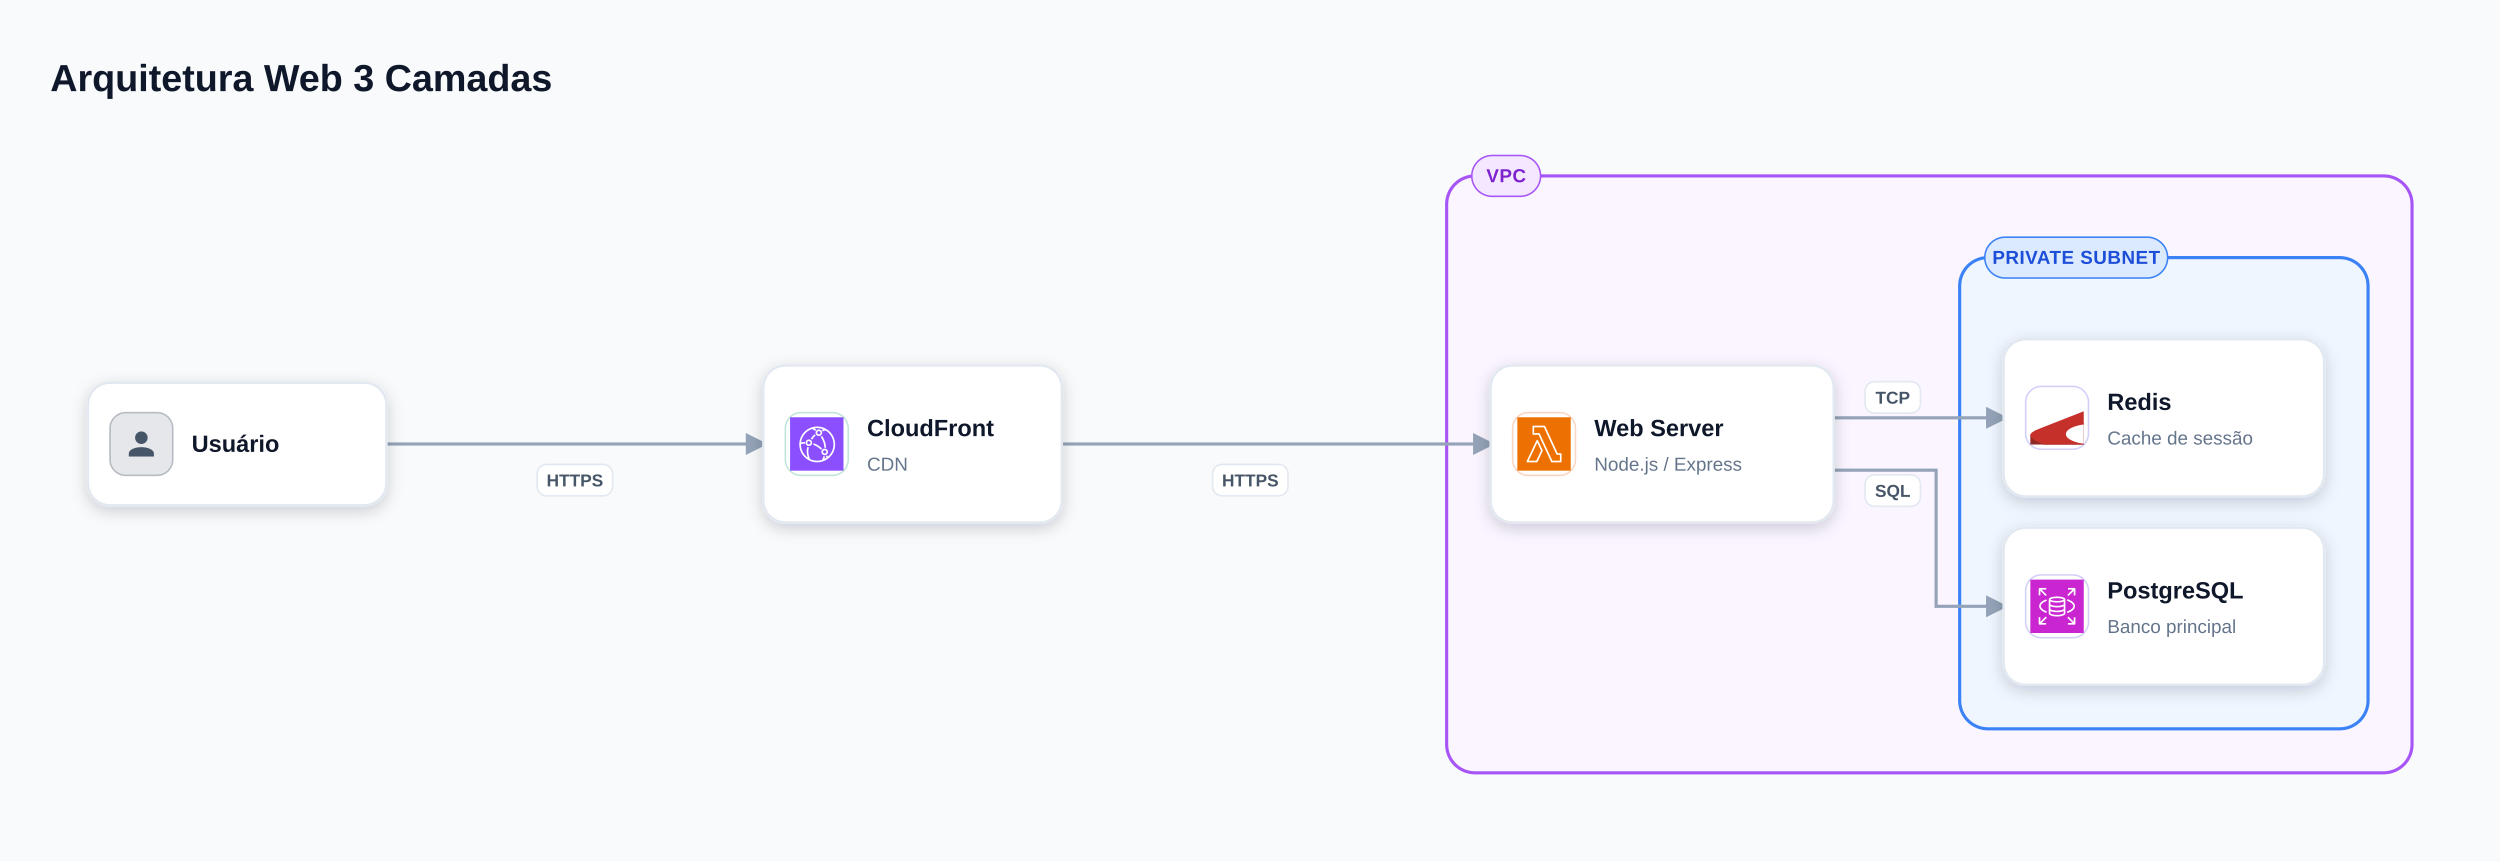
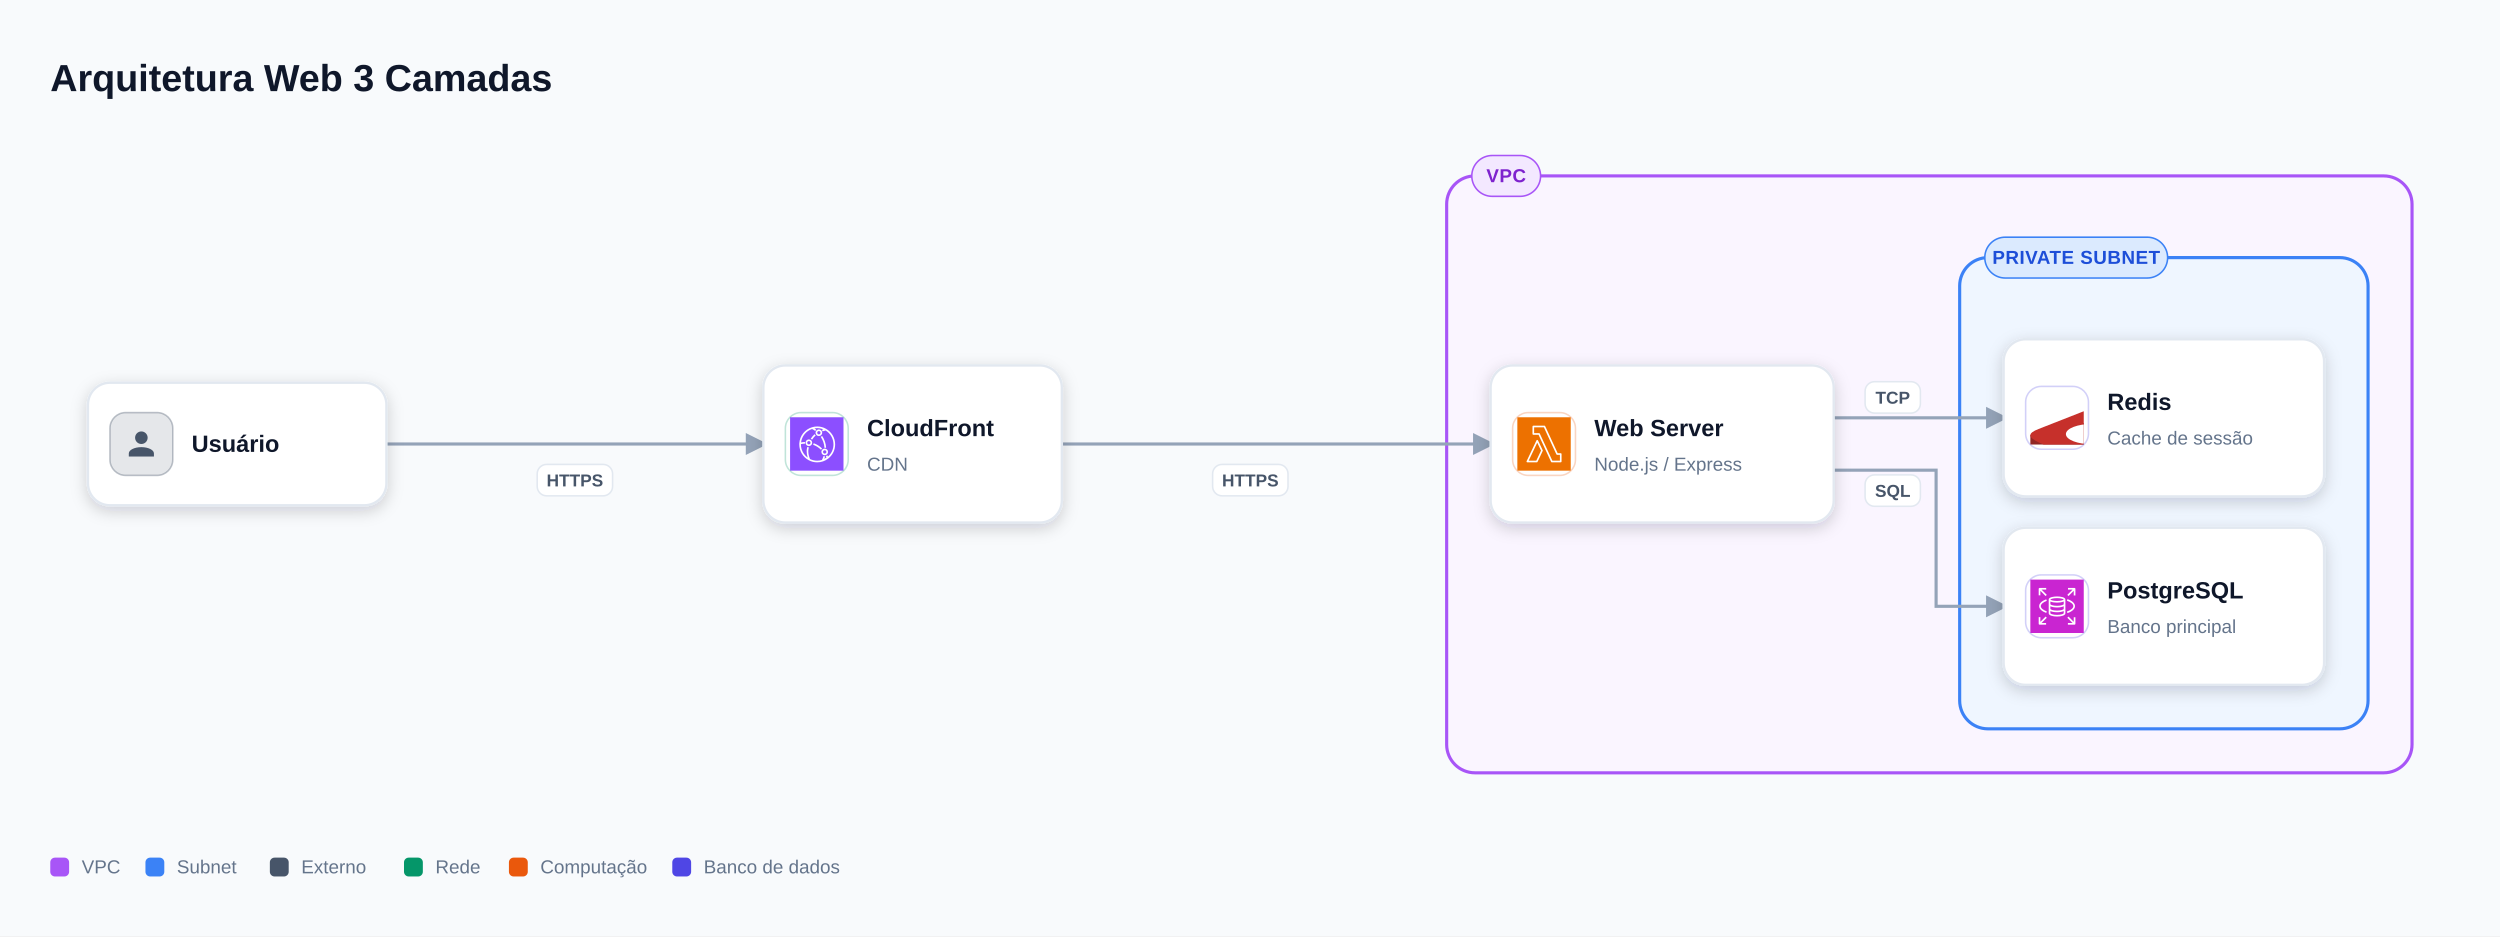
- <svg xmlns="http://www.w3.org/2000/svg" width="1591.6" height="548" viewBox="0 0 1591.6 548">
+ <svg xmlns="http://www.w3.org/2000/svg" width="1591.6" height="596" viewBox="0 0 1591.6 596">
  <defs>
    <filter id="card-shadow" x="-40%" y="-40%" width="180%" height="180%">
      <feDropShadow dx="0" dy="3" stdDeviation="5" flood-color="rgba(15, 23, 42, 0.18)" />
    </filter>
    <marker id="arrow-clean-light" viewBox="0 0 10 10" refX="8" refY="5" markerWidth="7" markerHeight="7" orient="auto-start-reverse">
      <path d="M0,0 L10,5 L0,10 z" fill="#94a3b8" />
    </marker>
  </defs>
-   <rect x="0" y="0" width="1591.6" height="548" fill="#f8fafc" />
+   <rect x="0" y="0" width="1591.6" height="596" fill="#f8fafc" />
  <text x="32" y="58" font-family="&quot;Segoe UI&quot;, &quot;Helvetica Neue&quot;, Arial, sans-serif" font-size="24" font-weight="700" fill="#0f172a">Arquitetura Web 3 Camadas</text>
  <g transform="translate(32, 88)">
    <g>
      <rect x="889" y="24" width="614.6" height="380" rx="18" fill="#faf5ff" stroke="#a855f7" stroke-width="2" />
      <rect x="905" y="11" width="43.8" height="26" rx="13" fill="#f3e8ff" stroke="#a855f7" stroke-width="1" />
      <text x="926.9" y="28" font-family="&quot;Segoe UI&quot;, &quot;Helvetica Neue&quot;, Arial, sans-serif" font-size="12" font-weight="700" letter-spacing="0.3" text-anchor="middle" fill="#7e22ce">VPC</text>
    </g>
    <g>
      <rect x="1215.6" y="76" width="260" height="300" rx="18" fill="#eff6ff" stroke="#3b82f6" stroke-width="2" />
      <rect x="1231.6" y="63" width="116.4" height="26" rx="13" fill="#dbeafe" stroke="#3b82f6" stroke-width="1" />
      <text x="1289.8" y="80" font-family="&quot;Segoe UI&quot;, &quot;Helvetica Neue&quot;, Arial, sans-serif" font-size="12" font-weight="700" letter-spacing="0.3" text-anchor="middle" fill="#1d4ed8">PRIVATE SUBNET</text>
    </g>
    <path d="M214,194.667 L454,194.667" fill="none" stroke="#94a3b8" stroke-width="2" marker-end="url(#arrow-clean-light)" />
    <g>
      <rect x="310" y="207.667" width="48" height="20" rx="6" fill="#ffffff" stroke="#e2e8f0" stroke-width="1" />
      <text x="334" y="221.667" font-family="&quot;Segoe UI&quot;, &quot;Helvetica Neue&quot;, Arial, sans-serif" font-size="11" font-weight="600" text-anchor="middle" fill="#475569">HTTPS</text>
    </g>
    <path d="M644,194.667 L917,194.667" fill="none" stroke="#94a3b8" stroke-width="2" marker-end="url(#arrow-clean-light)" />
    <g>
      <rect x="740" y="207.667" width="48" height="20" rx="6" fill="#ffffff" stroke="#e2e8f0" stroke-width="1" />
      <text x="764" y="221.667" font-family="&quot;Segoe UI&quot;, &quot;Helvetica Neue&quot;, Arial, sans-serif" font-size="11" font-weight="600" text-anchor="middle" fill="#475569">HTTPS</text>
    </g>
    <path d="M1135.4,178 L1243.6,178" fill="none" stroke="#94a3b8" stroke-width="2" marker-end="url(#arrow-clean-light)" />
    <g>
      <rect x="1155.4" y="155" width="35.2" height="20" rx="6" fill="#ffffff" stroke="#e2e8f0" stroke-width="1" />
      <text x="1173" y="169" font-family="&quot;Segoe UI&quot;, &quot;Helvetica Neue&quot;, Arial, sans-serif" font-size="11" font-weight="600" text-anchor="middle" fill="#475569">TCP</text>
    </g>
    <path d="M1135.4,211.333 L1200.6,211.333 L1200.6,298 L1243.6,298" fill="none" stroke="#94a3b8" stroke-width="2" marker-end="url(#arrow-clean-light)" />
    <g>
      <rect x="1155.4" y="214.333" width="35.2" height="20" rx="6" fill="#ffffff" stroke="#e2e8f0" stroke-width="1" />
      <text x="1173" y="228.333" font-family="&quot;Segoe UI&quot;, &quot;Helvetica Neue&quot;, Arial, sans-serif" font-size="11" font-weight="600" text-anchor="middle" fill="#475569">SQL</text>
    </g>
    <g transform="translate(24, 155.6667)">
      <rect x="0" y="0" width="190" height="78" rx="14" fill="#ffffff" stroke="#e2e8f0" stroke-width="1.5" filter="url(#card-shadow)" />
      <rect x="14" y="19" width="40" height="40" rx="10" fill="#475569" fill-opacity="0.14" stroke="#475569" stroke-opacity="0.35" />
      <svg x="22" y="27" width="24" height="24" viewBox="0 0 24 24">
        <path fill="#475569" d="M12 4a4 4 0 0 1 4 4a4 4 0 0 1-4 4a4 4 0 0 1-4-4a4 4 0 0 1 4-4m0 10c4.42 0 8 1.79 8 4v2H4v-2c0-2.21 3.58-4 8-4" />
      </svg>
      <text x="66" y="44" font-family="&quot;Segoe UI&quot;, &quot;Helvetica Neue&quot;, Arial, sans-serif" font-size="15" font-weight="600" fill="#0f172a">Usuário</text>
    </g>
    <g transform="translate(454, 144.6667)">
      <rect x="0" y="0" width="190" height="100" rx="14" fill="#ffffff" stroke="#e2e8f0" stroke-width="1.5" filter="url(#card-shadow)" />
      <clipPath id="clip-badge-cdn">
        <rect x="14" y="30" width="40" height="40" rx="10" />
      </clipPath>
      <rect x="14" y="30" width="40" height="40" rx="10" fill="#ffffff" />
      <g clip-path="url(#clip-badge-cdn)">
        <svg x="17" y="33" width="34" height="34" viewBox="0 0 64 64">
          <g id="Icon-Architecture/48/Arch_Amazon-CloudFront_48" stroke="none" stroke-width="1" fill="none" fill-rule="evenodd">
            <g id="Icon-Architecture-BG/48/Networking-Content-Delivery" fill="#8C4FFF">
              <rect id="Rectangle" x="0" y="0" width="64" height="64" />
            </g>
            <path d="M41.5,43.5 C40.397,43.5 39.5,42.603 39.5,41.5 C39.5,40.397 40.397,39.5 41.5,39.5 C42.603,39.5 43.5,40.397 43.5,41.5 C43.5,42.603 42.603,43.5 41.5,43.5 L41.5,43.5 Z M41.5,37.5 C39.294,37.5 37.5,39.294 37.5,41.5 C37.5,43.706 39.294,45.5 41.5,45.5 C43.706,45.5 45.5,43.706 45.5,41.5 C45.5,39.294 43.706,37.5 41.5,37.5 L41.5,37.5 Z M22.5,32.5 C21.397,32.5 20.5,31.603 20.5,30.5 C20.5,29.397 21.397,28.5 22.5,28.5 C23.603,28.5 24.5,29.397 24.5,30.5 C24.5,31.603 23.603,32.5 22.5,32.5 L22.5,32.5 Z M22.5,26.5 C20.294,26.5 18.5,28.294 18.5,30.5 C18.5,32.706 20.294,34.5 22.5,34.5 C24.706,34.5 26.5,32.706 26.5,30.5 C26.5,28.294 24.706,26.5 22.5,26.5 L22.5,26.5 Z M45.389,47.124 C45.168,46.607 44.936,46.094 44.685,45.591 L42.896,46.486 C43.17,47.035 43.42,47.599 43.656,48.165 C42.82,48.762 41.943,49.288 41.028,49.74 C41.384,48.865 41.694,47.975 41.974,47.012 L40.054,46.454 C39.564,48.134 38.985,49.581 38.184,51.133 C36.357,51.698 34.452,52 32.5,52 C29.465,52 26.567,51.314 23.871,49.976 C22.503,46.615 21.838,43.534 21.838,40.559 C21.838,39.267 22.063,38.196 22.322,36.956 C22.386,36.652 22.45,36.343 22.514,36.024 L20.551,35.638 C20.49,35.949 20.427,36.25 20.365,36.545 C20.094,37.838 19.838,39.06 19.838,40.559 C19.838,43.074 20.274,45.644 21.154,48.354 C16.072,44.724 13,38.854 13,32.5 C13,32.389 13.01,32.273 13.012,32.161 C14.642,31.799 16.123,31.614 17.854,31.571 L17.804,29.572 C16.169,29.612 14.694,29.779 13.163,30.084 C14.081,22.683 19.212,16.394 26.323,14.019 C27.873,14.818 29.02,15.524 30.135,16.37 L31.344,14.776 C30.646,14.248 29.934,13.771 29.146,13.299 C30.244,13.108 31.363,13 32.5,13 C35.032,13 37.532,13.494 39.849,14.439 C39.342,14.593 38.82,14.763 38.243,14.971 L38.923,16.852 C40.316,16.349 41.408,16.04 42.571,15.821 C48.399,19.341 52,25.667 52,32.5 C52,38.156 49.605,43.416 45.389,47.124 L45.389,47.124 Z M43.008,13.749 C39.826,11.95 36.192,11 32.5,11 C30.392,11 28.324,11.301 26.357,11.895 C17.723,14.464 11.568,22.23 11.045,31.196 C11.01,31.625 11,32.062 11,32.5 C11,40.444 15.352,47.707 22.354,51.455 C25.459,53.12 28.968,54 32.5,54 C34.892,54 37.229,53.61 39.437,52.843 C41.684,52.086 43.773,50.963 45.646,49.507 C50.955,45.399 54,39.2 54,32.5 C54,24.732 49.787,17.546 43.008,13.749 L43.008,13.749 Z M38.384,37.411 L37.003,38.858 C34.022,36.015 31.047,34.146 27.637,32.975 L28.287,31.083 C31.979,32.351 35.188,34.362 38.384,37.411 L38.384,37.411 Z M38.444,22.364 C41.282,26.692 42.88,31.444 43.193,36.488 L41.197,36.612 C40.905,31.919 39.417,27.495 36.772,23.46 L38.444,22.364 Z M26.451,26.797 L24.773,25.708 C26.316,23.332 27.639,21.758 29.336,20.278 L30.65,21.786 C29.103,23.135 27.886,24.587 26.451,26.797 L26.451,26.797 Z M34.5,16.5 C35.603,16.5 36.5,17.397 36.5,18.5 C36.5,19.603 35.603,20.5 34.5,20.5 C33.397,20.5 32.5,19.603 32.5,18.5 C32.5,17.397 33.397,16.5 34.5,16.5 L34.5,16.5 Z M34.5,22.5 C36.706,22.5 38.5,20.706 38.5,18.5 C38.5,16.294 36.706,14.5 34.5,14.5 C32.294,14.5 30.5,16.294 30.5,18.5 C30.5,20.706 32.294,22.5 34.5,22.5 L34.5,22.5 Z" id="Amazon-CloudFront_Icon_48_Squid" fill="#FFFFFF" />
          </g>
        </svg>
      </g>
      <rect x="14" y="30" width="40" height="40" rx="10" fill="none" stroke="#059669" stroke-opacity="0.25" />
      <text x="66" y="45" font-family="&quot;Segoe UI&quot;, &quot;Helvetica Neue&quot;, Arial, sans-serif" font-size="15" font-weight="600" fill="#0f172a">CloudFront</text>
      <text x="66" y="67" font-family="&quot;Segoe UI&quot;, &quot;Helvetica Neue&quot;, Arial, sans-serif" font-size="12" fill="#64748b">CDN</text>
    </g>
    <g transform="translate(917, 144.6667)">
      <rect x="0" y="0" width="218.4" height="100" rx="14" fill="#ffffff" stroke="#e2e8f0" stroke-width="1.5" filter="url(#card-shadow)" />
      <clipPath id="clip-badge-web">
        <rect x="14" y="30" width="40" height="40" rx="10" />
      </clipPath>
      <rect x="14" y="30" width="40" height="40" rx="10" fill="#ffffff" />
      <g clip-path="url(#clip-badge-web)">
        <svg x="17" y="33" width="34" height="34" viewBox="0 0 64 64">
          <g id="Icon-Architecture/48/Arch_AWS-Lambda_48" stroke="none" stroke-width="1" fill="none" fill-rule="evenodd">
            <g id="Icon-Architecture-BG/48/Compute" fill="#ED7100">
              <rect id="Rectangle" x="0" y="0" width="64" height="64" />
            </g>
            <path d="M22.679,52 L13.574,52 L23.838,30.41 L28.4,39.861 L22.679,52 Z M24.727,27.667 C24.561,27.321 24.212,27.103 23.831,27.103 L23.828,27.103 C23.445,27.104 23.097,27.325 22.932,27.672 L11.097,52.569 C10.95,52.879 10.971,53.243 11.154,53.534 C11.335,53.824 11.654,54 11.996,54 L23.31,54 C23.695,54 24.045,53.777 24.21,53.428 L30.404,40.284 C30.533,40.01 30.532,39.692 30.399,39.42 L24.727,27.667 Z M51.008,52 L41.986,52 L26.955,19.578 C26.791,19.226 26.439,19 26.052,19 L20.128,19 L20.135,12 L31.815,12 L46.775,44.42 C46.938,44.774 47.291,45 47.679,45 L51.008,45 L51.008,52 Z M52.004,43 L48.314,43 L33.354,10.58 C33.191,10.226 32.838,10 32.451,10 L19.14,10 C18.591,10 18.145,10.447 18.144,10.999 L18.136,19.999 C18.136,20.265 18.241,20.519 18.427,20.707 C18.614,20.895 18.867,21 19.131,21 L25.417,21 L40.448,53.422 C40.611,53.774 40.963,54 41.35,54 L52.004,54 C52.555,54 53,53.552 53,53 L53,44 C53,43.448 52.555,43 52.004,43 L52.004,43 Z" id="AWS-Lambda_Icon_48_Squid" fill="#FFFFFF" />
          </g>
        </svg>
      </g>
      <rect x="14" y="30" width="40" height="40" rx="10" fill="none" stroke="#ea580c" stroke-opacity="0.25" />
      <text x="66" y="45" font-family="&quot;Segoe UI&quot;, &quot;Helvetica Neue&quot;, Arial, sans-serif" font-size="15" font-weight="600" fill="#0f172a">Web Server</text>
      <text x="66" y="67" font-family="&quot;Segoe UI&quot;, &quot;Helvetica Neue&quot;, Arial, sans-serif" font-size="12" fill="#64748b">Node.js / Express</text>
    </g>
    <g transform="translate(1243.6, 128)">
      <rect x="0" y="0" width="204" height="100" rx="14" fill="#ffffff" stroke="#e2e8f0" stroke-width="1.5" filter="url(#card-shadow)" />
      <clipPath id="clip-badge-cache">
        <rect x="14" y="30" width="40" height="40" rx="10" />
      </clipPath>
      <rect x="14" y="30" width="40" height="40" rx="10" fill="#ffffff" />
      <g clip-path="url(#clip-badge-cache)">
        <svg x="17" y="33" width="34" height="34" viewBox="0 0 64 64">
          <path d="M246 169c-13.7 7-84.5 36.2-99.5 44-15.1 7.9-23.5 7.8-35.4 2.1C99.2 209.4 24 179 10.3 172.5 3.6 169.3 0 166.5 0 164v-26s98-21.3 113.9-27c15.8-5.6 21.3-5.8 34.8-.9 13.4 5 94 19.5 107.3 24.3V160c0 2.5-3 5.3-10 9" fill="#912626" />
          <path d="M246 143.2c-13.7 7.1-84.5 36.2-99.5 44-15.1 8-23.5 7.9-35.4 2.2-11.9-5.7-87.2-36.1-100.8-42.6-13.5-6.5-13.8-11-.5-16.2 13.4-5.2 88.2-34.6 104-40.3 16-5.6 21.4-5.8 34.9-1 13.4 5 83.8 33 97.1 37.9 13.3 4.9 13.8 8.9.2 16" fill="#C6302B" />
          <path d="M246 127c-13.7 7.2-84.5 36.3-99.5 44.2-15.1 7.8-23.5 7.7-35.4 2-11.9-5.6-87.2-36-100.8-42.6-6.7-3.2-10.3-6-10.3-8.5V96.2s98-21.3 113.9-27c15.8-5.7 21.3-5.9 34.8-1 13.4 5 94 19.5 107.3 24.4V118c0 2.5-3 5.4-10 9" fill="#912626" />
          <path d="M246 101.4c-13.7 7-84.5 36.2-99.5 44-15.1 7.9-23.5 7.8-35.4 2.1C99.2 141.8 24 111.4 10.3 105c-13.5-6.5-13.8-11-.5-16.1C23.2 83.5 98 54 113.8 48.5c16-5.7 21.4-6 34.9-1 13.4 5 83.8 33 97.1 37.8 13.3 5 13.8 9 .2 16" fill="#C6302B" />
          <path d="M246 83.7c-13.7 7-84.5 36.2-99.5 44-15.1 7.9-23.5 7.8-35.4 2.1C99.2 124.1 24 93.7 10.3 87.2 3.6 84 0 81.2 0 78.7v-26s98-21.3 113.9-27c15.8-5.6 21.3-5.8 34.8-.9 13.4 5 94 19.5 107.3 24.4v25.5c0 2.5-3 5.3-10 9" fill="#912626" />
          <path d="M246 58c-13.7 7-84.5 36.1-99.5 44-15.1 7.9-23.5 7.8-35.4 2C99.2 98.5 24 68 10.3 61.6c-13.5-6.5-13.8-11-.5-16.2C23.2 40.1 98 10.7 113.8 5c16-5.6 21.4-5.8 34.9-.9 13.4 5 83.8 33 97.1 37.8 13.3 4.9 13.8 9 .2 16" fill="#C6302B" />
          <path d="m159.3 32.8-22 2.2-5 11.9-8-13.2L99 31.4l19-6.9-5.8-10.5 17.8 7 16.7-5.5-4.5 10.9 17 6.4M131 90.3l-41-17 58.8-9.1-17.8 26M74 39.3c17.5 0 31.5 5.5 31.5 12.2 0 6.8-14 12.2-31.4 12.2s-31.5-5.4-31.5-12.2c0-6.7 14.1-12.2 31.5-12.2" fill="#FFF" />
          <path d="M185.3 36 220 49.8l-34.8 13.7V36" fill="#621B1C" />
          <path d="M146.8 51.2 185.3 36v27.5l-3.8 1.5-34.7-13.8" fill="#9A2928" />
        </svg>
      </g>
      <rect x="14" y="30" width="40" height="40" rx="10" fill="none" stroke="#4f46e5" stroke-opacity="0.25" />
      <text x="66" y="45" font-family="&quot;Segoe UI&quot;, &quot;Helvetica Neue&quot;, Arial, sans-serif" font-size="15" font-weight="600" fill="#0f172a">Redis</text>
      <text x="66" y="67" font-family="&quot;Segoe UI&quot;, &quot;Helvetica Neue&quot;, Arial, sans-serif" font-size="12" fill="#64748b">Cache de sessão</text>
    </g>
    <g transform="translate(1243.6, 248)">
      <rect x="0" y="0" width="204" height="100" rx="14" fill="#ffffff" stroke="#e2e8f0" stroke-width="1.5" filter="url(#card-shadow)" />
      <clipPath id="clip-badge-db">
        <rect x="14" y="30" width="40" height="40" rx="10" />
      </clipPath>
      <rect x="14" y="30" width="40" height="40" rx="10" fill="#ffffff" />
      <g clip-path="url(#clip-badge-db)">
        <svg x="17" y="33" width="34" height="34" viewBox="0 0 64 64">
          <g id="Icon-Architecture/48/Arch_Amazon-RDS_48" stroke="none" stroke-width="1" fill="none" fill-rule="evenodd">
            <g id="Icon-Architecture-BG/48/Database" fill="#C925D1">
              <rect id="Rectangle" x="0" y="0" width="64" height="64" />
            </g>
            <path d="M54,11 L54,19 L52,19 L52,13.414 L45.707,19.707 L44.293,18.293 L50.586,12 L45.125,12 L45.125,10 L53,10 C53.553,10 54,10.448 54,11 L54,11 Z M12,18.875 L10,18.875 L10,11 C10,10.448 10.447,10 11,10 L19,10 L19,12 L13.414,12 L19.707,18.293 L18.293,19.707 L12,13.414 L12,18.875 Z M19.707,45.707 L13.414,52 L18.875,52 L18.875,54 L11,54 C10.447,54 10,53.552 10,53 L10,45 L12,45 L12,50.586 L18.293,44.293 L19.707,45.707 Z M51.5,31.781 C51.5,29.352 48.634,26.932 43.833,25.307 L44.474,23.413 C50.21,25.354 53.5,28.404 53.5,31.781 C53.5,35.158 50.21,38.208 44.474,40.15 L43.833,38.255 C48.634,36.631 51.5,34.21 51.5,31.781 L51.5,31.781 Z M12.543,31.781 C12.543,34.105 15.224,36.46 19.715,38.081 L19.035,39.961 C13.639,38.014 10.543,35.033 10.543,31.781 C10.543,28.53 13.639,25.548 19.035,23.601 L19.715,25.482 C15.224,27.103 12.543,29.458 12.543,31.781 L12.543,31.781 Z M52,45.125 L54,45.125 L54,53 C54,53.552 53.553,54 53,54 L45,54 L45,52 L50.586,52 L44.293,45.707 L45.707,44.293 L52,50.586 L52,45.125 Z M32.022,31.402 C26.999,31.402 24.126,30.059 24,29.483 L24,26.257 C26.159,27.266 29.609,27.593 32,27.593 C34.391,27.593 37.841,27.266 40,26.257 L40,29.483 C39.894,30.057 37.051,31.402 32.022,31.402 L32.022,31.402 Z M32.022,37.13 C26.999,37.13 24.126,35.786 24,35.21 L24,31.956 C25.953,32.937 29.055,33.402 32.022,33.402 C34.973,33.402 38.055,32.938 40,31.96 L40,35.21 C39.894,35.785 37.052,37.13 32.022,37.13 L32.022,37.13 Z M32,42.268 C26.95,42.268 24.104,40.917 24,40.346 L24,37.683 C25.953,38.665 29.055,39.13 32.022,39.13 C34.973,39.13 38.055,38.666 40,37.687 L40,40.342 C39.896,40.917 37.05,42.268 32,42.268 L32,42.268 Z M32,22.193 C36.971,22.193 39.642,23.37 39.982,23.894 C39.642,24.417 36.971,25.593 32,25.593 C26.909,25.593 24.233,24.361 24,23.949 L24,23.93 C24.233,23.426 26.909,22.193 32,22.193 L32,22.193 Z M32,20.193 C28.286,20.193 22,20.973 22,23.894 L22,40.346 C22,43.041 27.184,44.268 32,44.268 C36.816,44.268 42,43.041 42,40.346 L42,23.894 C42,20.973 35.714,20.193 32,20.193 L32,20.193 Z" id="Amazon-RDS_Icon_48_Squid" fill="#FFFFFF" />
          </g>
        </svg>
      </g>
      <rect x="14" y="30" width="40" height="40" rx="10" fill="none" stroke="#4f46e5" stroke-opacity="0.25" />
      <text x="66" y="45" font-family="&quot;Segoe UI&quot;, &quot;Helvetica Neue&quot;, Arial, sans-serif" font-size="15" font-weight="600" fill="#0f172a">PostgreSQL</text>
      <text x="66" y="67" font-family="&quot;Segoe UI&quot;, &quot;Helvetica Neue&quot;, Arial, sans-serif" font-size="12" fill="#64748b">Banco principal</text>
    </g>
  </g>
+   <g transform="translate(32, 540)">
+     <g>
+       <rect x="0" y="6" width="12" height="12" rx="3" fill="#a855f7" />
+       <text x="20" y="16" font-family="&quot;Segoe UI&quot;, &quot;Helvetica Neue&quot;, Arial, sans-serif" font-size="12" fill="#64748b">VPC</text>
+       <rect x="60.6" y="6" width="12" height="12" rx="3" fill="#3b82f6" />
+       <text x="80.6" y="16" font-family="&quot;Segoe UI&quot;, &quot;Helvetica Neue&quot;, Arial, sans-serif" font-size="12" fill="#64748b">Subnet</text>
+       <rect x="139.8" y="6" width="12" height="12" rx="3" fill="#475569" />
+       <text x="159.8" y="16" font-family="&quot;Segoe UI&quot;, &quot;Helvetica Neue&quot;, Arial, sans-serif" font-size="12" fill="#64748b">Externo</text>
+       <rect x="225.2" y="6" width="12" height="12" rx="3" fill="#059669" />
+       <text x="245.2" y="16" font-family="&quot;Segoe UI&quot;, &quot;Helvetica Neue&quot;, Arial, sans-serif" font-size="12" fill="#64748b">Rede</text>
+       <rect x="292" y="6" width="12" height="12" rx="3" fill="#ea580c" />
+       <text x="312" y="16" font-family="&quot;Segoe UI&quot;, &quot;Helvetica Neue&quot;, Arial, sans-serif" font-size="12" fill="#64748b">Computação</text>
+       <rect x="396" y="6" width="12" height="12" rx="3" fill="#4f46e5" />
+       <text x="416" y="16" font-family="&quot;Segoe UI&quot;, &quot;Helvetica Neue&quot;, Arial, sans-serif" font-size="12" fill="#64748b">Banco de dados</text>
+     </g>
+   </g>
</svg>
